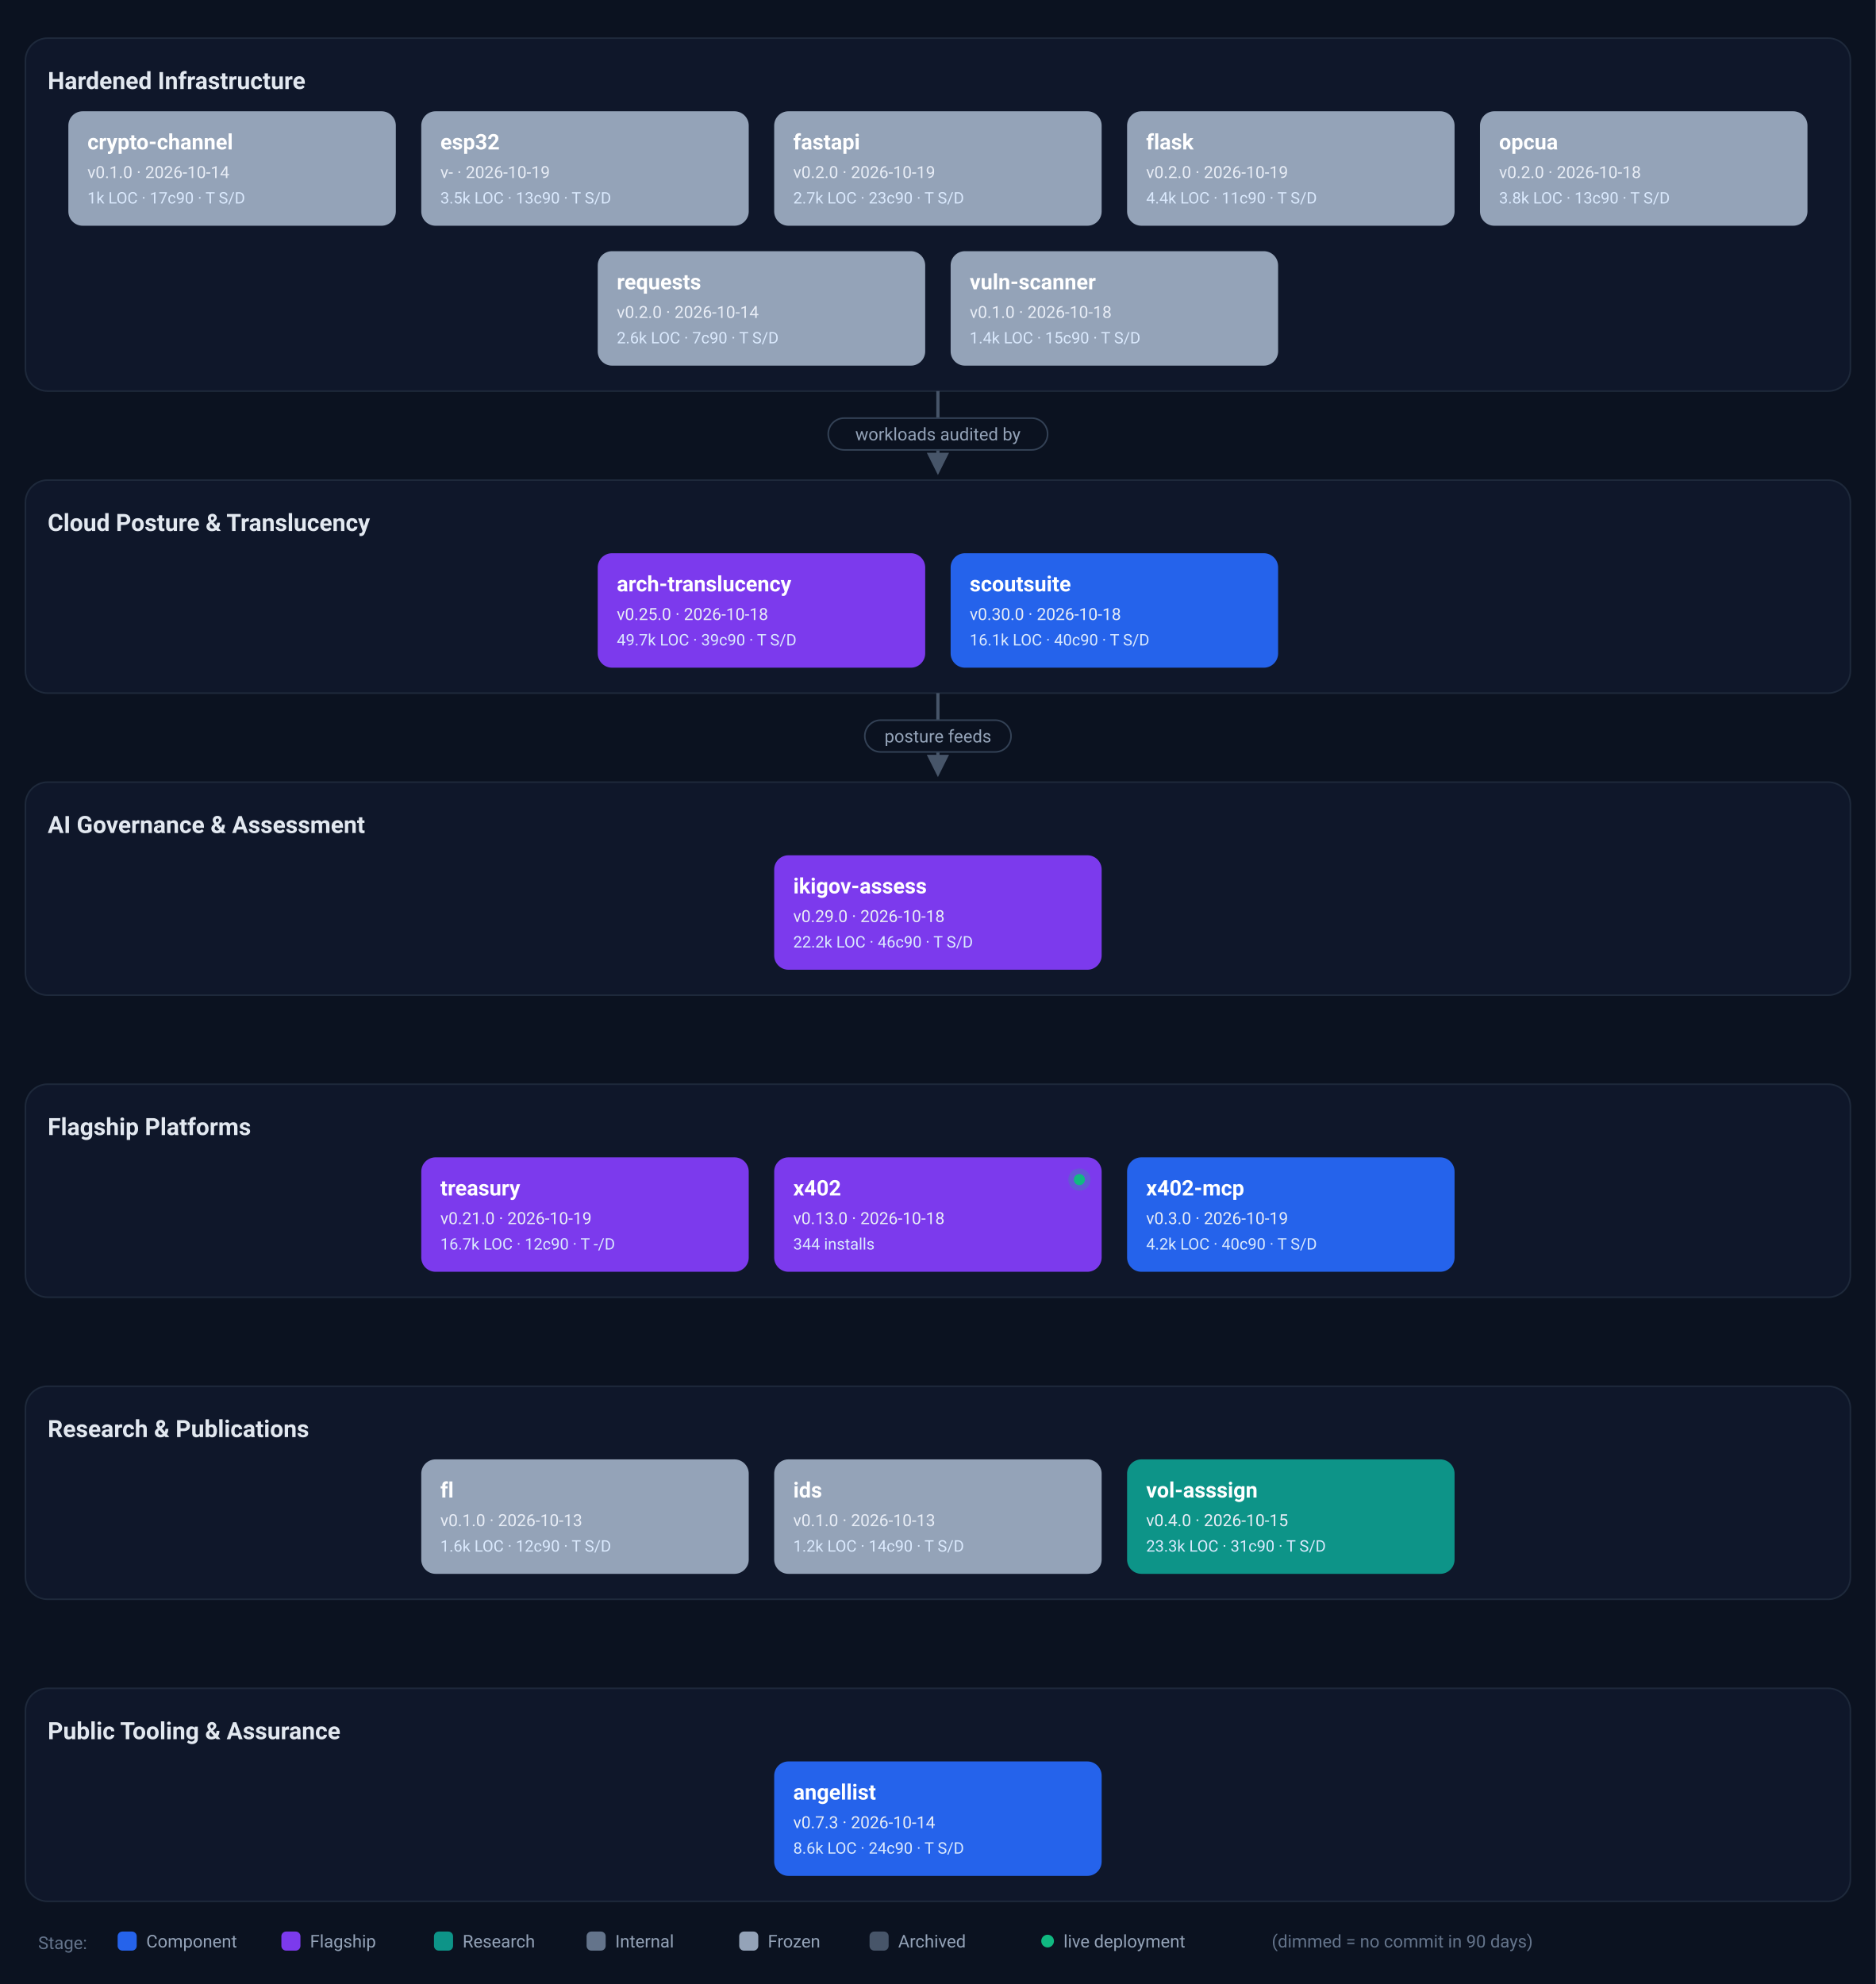
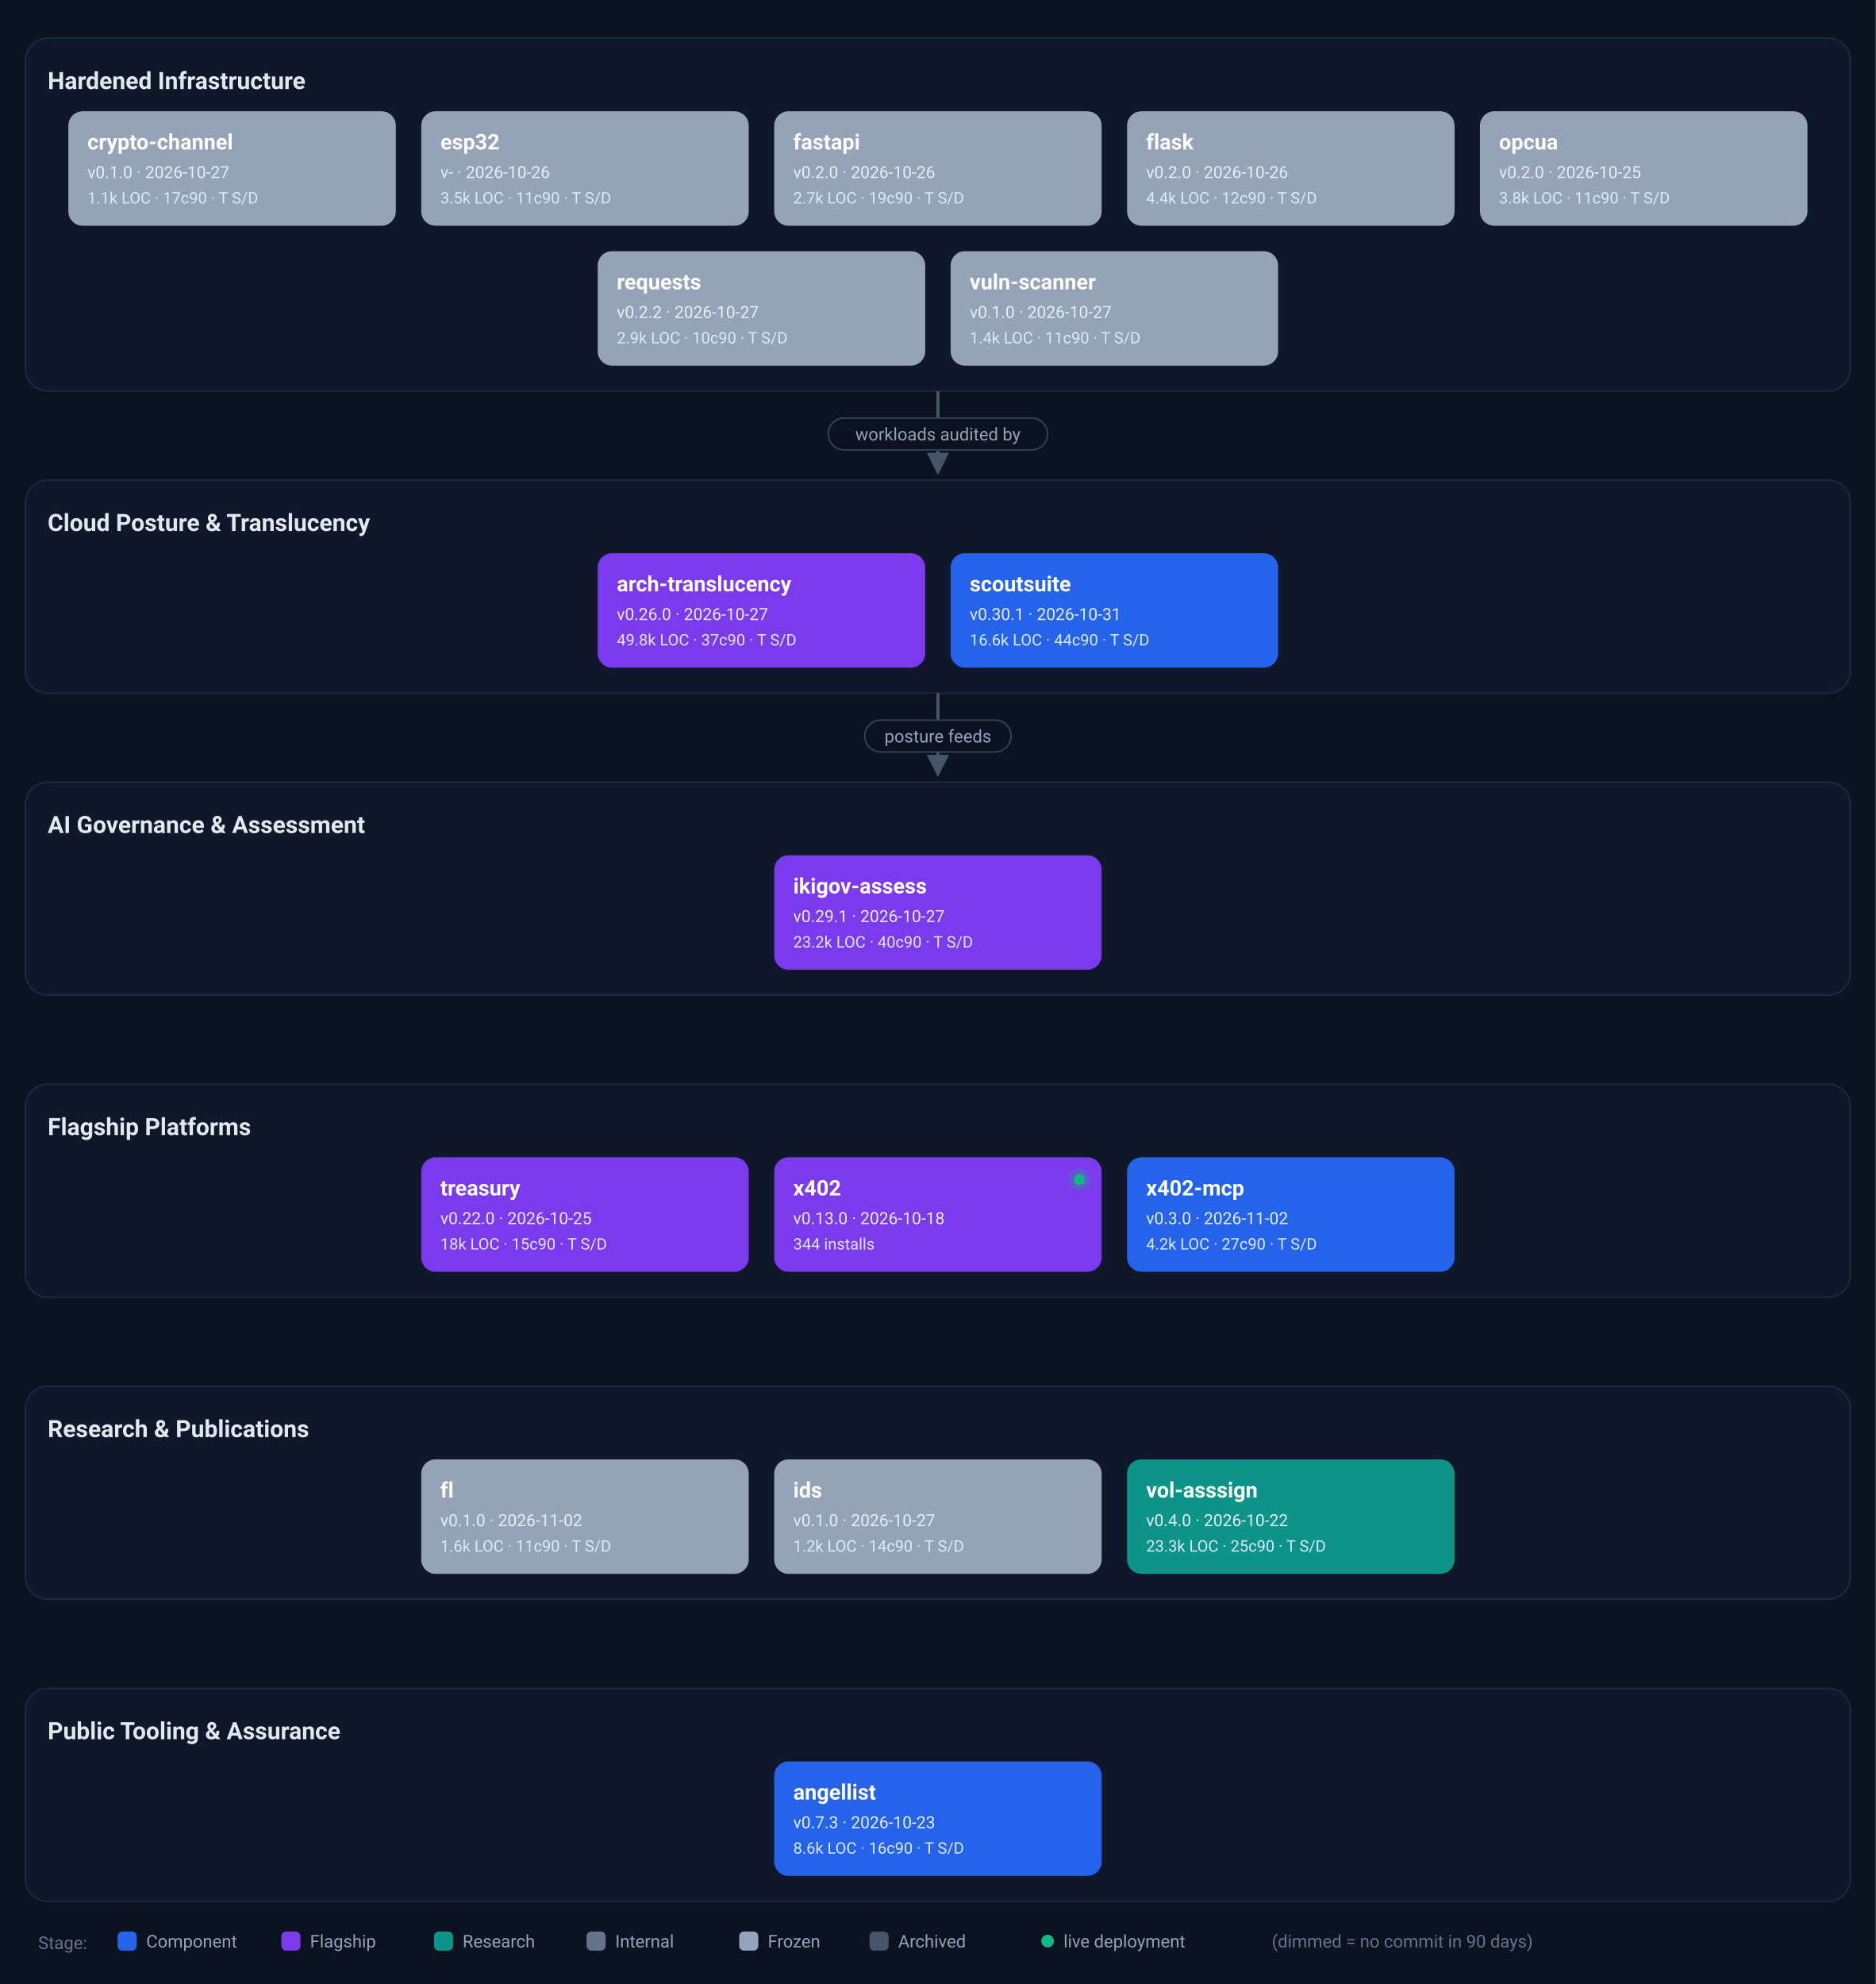
<svg xmlns="http://www.w3.org/2000/svg" viewBox="0 0 1180 1248" width="1180" height="1248" font-family="-apple-system,Segoe UI,Roboto,sans-serif">
  <defs>
    <marker id="arrow" viewBox="0 0 10 10" refX="8" refY="5" markerWidth="7" markerHeight="7" orient="auto-start-reverse">
      <path d="M0,0 L10,5 L0,10 z" fill="#475569" />
    </marker>
  </defs>
  <rect x="0" y="0" width="1180" height="1248" fill="#0b1220" />
  <rect x="16" y="24" width="1148" height="222" rx="14" fill="#0f172a" stroke="#1e293b" />
  <text x="30" y="56" fill="#e2e8f0" font-size="15" font-weight="700">Hardened Infrastructure</text>
  <g>
    <rect x="43" y="70" width="206" height="72" rx="9" fill="#94a3b8" />
    <text x="55" y="94" fill="#ffffff" font-size="13.5" font-weight="700">crypto-channel</text>
-     <text x="55" y="112" fill="#e8edf6" font-size="10.5">v0.1.0 · 2026-10-14</text>
-     <text x="55" y="128" fill="#dbeafe" font-size="10">1k LOC · 17c90 · T S/D</text>
+     <text x="55" y="112" fill="#e8edf6" font-size="10.5">v0.1.0 · 2026-10-27</text>
+     <text x="55" y="128" fill="#dbeafe" font-size="10">1.1k LOC · 17c90 · T S/D</text>
  </g>
  <g>
    <rect x="265" y="70" width="206" height="72" rx="9" fill="#94a3b8" />
    <text x="277" y="94" fill="#ffffff" font-size="13.5" font-weight="700">esp32</text>
-     <text x="277" y="112" fill="#e8edf6" font-size="10.5">v- · 2026-10-19</text>
-     <text x="277" y="128" fill="#dbeafe" font-size="10">3.5k LOC · 13c90 · T S/D</text>
+     <text x="277" y="112" fill="#e8edf6" font-size="10.5">v- · 2026-10-26</text>
+     <text x="277" y="128" fill="#dbeafe" font-size="10">3.5k LOC · 11c90 · T S/D</text>
  </g>
  <g>
    <rect x="487" y="70" width="206" height="72" rx="9" fill="#94a3b8" />
    <text x="499" y="94" fill="#ffffff" font-size="13.5" font-weight="700">fastapi</text>
-     <text x="499" y="112" fill="#e8edf6" font-size="10.5">v0.2.0 · 2026-10-19</text>
-     <text x="499" y="128" fill="#dbeafe" font-size="10">2.7k LOC · 23c90 · T S/D</text>
+     <text x="499" y="112" fill="#e8edf6" font-size="10.5">v0.2.0 · 2026-10-26</text>
+     <text x="499" y="128" fill="#dbeafe" font-size="10">2.7k LOC · 19c90 · T S/D</text>
  </g>
  <g>
    <rect x="709" y="70" width="206" height="72" rx="9" fill="#94a3b8" />
    <text x="721" y="94" fill="#ffffff" font-size="13.5" font-weight="700">flask</text>
-     <text x="721" y="112" fill="#e8edf6" font-size="10.5">v0.2.0 · 2026-10-19</text>
-     <text x="721" y="128" fill="#dbeafe" font-size="10">4.4k LOC · 11c90 · T S/D</text>
+     <text x="721" y="112" fill="#e8edf6" font-size="10.5">v0.2.0 · 2026-10-26</text>
+     <text x="721" y="128" fill="#dbeafe" font-size="10">4.4k LOC · 12c90 · T S/D</text>
  </g>
  <g>
    <rect x="931" y="70" width="206" height="72" rx="9" fill="#94a3b8" />
    <text x="943" y="94" fill="#ffffff" font-size="13.5" font-weight="700">opcua</text>
-     <text x="943" y="112" fill="#e8edf6" font-size="10.5">v0.2.0 · 2026-10-18</text>
-     <text x="943" y="128" fill="#dbeafe" font-size="10">3.8k LOC · 13c90 · T S/D</text>
+     <text x="943" y="112" fill="#e8edf6" font-size="10.5">v0.2.0 · 2026-10-25</text>
+     <text x="943" y="128" fill="#dbeafe" font-size="10">3.8k LOC · 11c90 · T S/D</text>
  </g>
  <g>
    <rect x="376" y="158" width="206" height="72" rx="9" fill="#94a3b8" />
    <text x="388" y="182" fill="#ffffff" font-size="13.5" font-weight="700">requests</text>
-     <text x="388" y="200" fill="#e8edf6" font-size="10.5">v0.2.0 · 2026-10-14</text>
-     <text x="388" y="216" fill="#dbeafe" font-size="10">2.6k LOC · 7c90 · T S/D</text>
+     <text x="388" y="200" fill="#e8edf6" font-size="10.5">v0.2.2 · 2026-10-27</text>
+     <text x="388" y="216" fill="#dbeafe" font-size="10">2.9k LOC · 10c90 · T S/D</text>
  </g>
  <g>
    <rect x="598" y="158" width="206" height="72" rx="9" fill="#94a3b8" />
    <text x="610" y="182" fill="#ffffff" font-size="13.5" font-weight="700">vuln-scanner</text>
-     <text x="610" y="200" fill="#e8edf6" font-size="10.5">v0.1.0 · 2026-10-18</text>
-     <text x="610" y="216" fill="#dbeafe" font-size="10">1.4k LOC · 15c90 · T S/D</text>
+     <text x="610" y="200" fill="#e8edf6" font-size="10.5">v0.1.0 · 2026-10-27</text>
+     <text x="610" y="216" fill="#dbeafe" font-size="10">1.4k LOC · 11c90 · T S/D</text>
  </g>
  <rect x="16" y="302" width="1148" height="134" rx="14" fill="#0f172a" stroke="#1e293b" />
  <text x="30" y="334" fill="#e2e8f0" font-size="15" font-weight="700">Cloud Posture &amp; Translucency</text>
  <g>
    <rect x="376" y="348" width="206" height="72" rx="9" fill="#7c3aed" />
    <text x="388" y="372" fill="#ffffff" font-size="13.5" font-weight="700">arch-translucency</text>
-     <text x="388" y="390" fill="#e8edf6" font-size="10.5">v0.25.0 · 2026-10-18</text>
-     <text x="388" y="406" fill="#dbeafe" font-size="10">49.7k LOC · 39c90 · T S/D</text>
+     <text x="388" y="390" fill="#e8edf6" font-size="10.5">v0.26.0 · 2026-10-27</text>
+     <text x="388" y="406" fill="#dbeafe" font-size="10">49.8k LOC · 37c90 · T S/D</text>
  </g>
  <g>
    <rect x="598" y="348" width="206" height="72" rx="9" fill="#2563eb" />
    <text x="610" y="372" fill="#ffffff" font-size="13.5" font-weight="700">scoutsuite</text>
-     <text x="610" y="390" fill="#e8edf6" font-size="10.5">v0.30.0 · 2026-10-18</text>
-     <text x="610" y="406" fill="#dbeafe" font-size="10">16.1k LOC · 40c90 · T S/D</text>
+     <text x="610" y="390" fill="#e8edf6" font-size="10.5">v0.30.1 · 2026-10-31</text>
+     <text x="610" y="406" fill="#dbeafe" font-size="10">16.6k LOC · 44c90 · T S/D</text>
  </g>
  <rect x="16" y="492" width="1148" height="134" rx="14" fill="#0f172a" stroke="#1e293b" />
  <text x="30" y="524" fill="#e2e8f0" font-size="15" font-weight="700">AI Governance &amp; Assessment</text>
  <g>
    <rect x="487" y="538" width="206" height="72" rx="9" fill="#7c3aed" />
    <text x="499" y="562" fill="#ffffff" font-size="13.5" font-weight="700">ikigov-assess</text>
-     <text x="499" y="580" fill="#e8edf6" font-size="10.5">v0.29.0 · 2026-10-18</text>
-     <text x="499" y="596" fill="#dbeafe" font-size="10">22.2k LOC · 46c90 · T S/D</text>
+     <text x="499" y="580" fill="#e8edf6" font-size="10.5">v0.29.1 · 2026-10-27</text>
+     <text x="499" y="596" fill="#dbeafe" font-size="10">23.2k LOC · 40c90 · T S/D</text>
  </g>
  <rect x="16" y="682" width="1148" height="134" rx="14" fill="#0f172a" stroke="#1e293b" />
  <text x="30" y="714" fill="#e2e8f0" font-size="15" font-weight="700">Flagship Platforms</text>
  <g>
    <rect x="265" y="728" width="206" height="72" rx="9" fill="#7c3aed" />
    <text x="277" y="752" fill="#ffffff" font-size="13.5" font-weight="700">treasury</text>
-     <text x="277" y="770" fill="#e8edf6" font-size="10.5">v0.21.0 · 2026-10-19</text>
-     <text x="277" y="786" fill="#dbeafe" font-size="10">16.7k LOC · 12c90 · T -/D</text>
+     <text x="277" y="770" fill="#e8edf6" font-size="10.5">v0.22.0 · 2026-10-25</text>
+     <text x="277" y="786" fill="#dbeafe" font-size="10">18k LOC · 15c90 · T S/D</text>
  </g>
  <g>
    <rect x="487" y="728" width="206" height="72" rx="9" fill="#7c3aed" />
    <text x="499" y="752" fill="#ffffff" font-size="13.5" font-weight="700">x402</text>
    <text x="499" y="770" fill="#e8edf6" font-size="10.5">v0.13.0 · 2026-10-18</text>
    <text x="499" y="786" fill="#dbeafe" font-size="10">344 installs</text>
    <circle cx="679" cy="742" r="7" fill="#10b981" opacity="0.22" />
    <circle cx="679" cy="742" r="3.5" fill="#10b981" />
  </g>
  <g>
    <rect x="709" y="728" width="206" height="72" rx="9" fill="#2563eb" />
    <text x="721" y="752" fill="#ffffff" font-size="13.5" font-weight="700">x402-mcp</text>
-     <text x="721" y="770" fill="#e8edf6" font-size="10.5">v0.3.0 · 2026-10-19</text>
-     <text x="721" y="786" fill="#dbeafe" font-size="10">4.2k LOC · 40c90 · T S/D</text>
+     <text x="721" y="770" fill="#e8edf6" font-size="10.5">v0.3.0 · 2026-11-02</text>
+     <text x="721" y="786" fill="#dbeafe" font-size="10">4.2k LOC · 27c90 · T S/D</text>
  </g>
  <rect x="16" y="872" width="1148" height="134" rx="14" fill="#0f172a" stroke="#1e293b" />
  <text x="30" y="904" fill="#e2e8f0" font-size="15" font-weight="700">Research &amp; Publications</text>
  <g>
    <rect x="265" y="918" width="206" height="72" rx="9" fill="#94a3b8" />
    <text x="277" y="942" fill="#ffffff" font-size="13.5" font-weight="700">fl</text>
-     <text x="277" y="960" fill="#e8edf6" font-size="10.5">v0.1.0 · 2026-10-13</text>
-     <text x="277" y="976" fill="#dbeafe" font-size="10">1.6k LOC · 12c90 · T S/D</text>
+     <text x="277" y="960" fill="#e8edf6" font-size="10.5">v0.1.0 · 2026-11-02</text>
+     <text x="277" y="976" fill="#dbeafe" font-size="10">1.6k LOC · 11c90 · T S/D</text>
  </g>
  <g>
    <rect x="487" y="918" width="206" height="72" rx="9" fill="#94a3b8" />
    <text x="499" y="942" fill="#ffffff" font-size="13.5" font-weight="700">ids</text>
-     <text x="499" y="960" fill="#e8edf6" font-size="10.5">v0.1.0 · 2026-10-13</text>
+     <text x="499" y="960" fill="#e8edf6" font-size="10.5">v0.1.0 · 2026-10-27</text>
    <text x="499" y="976" fill="#dbeafe" font-size="10">1.2k LOC · 14c90 · T S/D</text>
  </g>
  <g>
    <rect x="709" y="918" width="206" height="72" rx="9" fill="#0d9488" />
    <text x="721" y="942" fill="#ffffff" font-size="13.5" font-weight="700">vol-asssign</text>
-     <text x="721" y="960" fill="#e8edf6" font-size="10.5">v0.4.0 · 2026-10-15</text>
-     <text x="721" y="976" fill="#dbeafe" font-size="10">23.3k LOC · 31c90 · T S/D</text>
+     <text x="721" y="960" fill="#e8edf6" font-size="10.5">v0.4.0 · 2026-10-22</text>
+     <text x="721" y="976" fill="#dbeafe" font-size="10">23.3k LOC · 25c90 · T S/D</text>
  </g>
  <rect x="16" y="1062" width="1148" height="134" rx="14" fill="#0f172a" stroke="#1e293b" />
  <text x="30" y="1094" fill="#e2e8f0" font-size="15" font-weight="700">Public Tooling &amp; Assurance</text>
  <g>
    <rect x="487" y="1108" width="206" height="72" rx="9" fill="#2563eb" />
    <text x="499" y="1132" fill="#ffffff" font-size="13.5" font-weight="700">angellist</text>
-     <text x="499" y="1150" fill="#e8edf6" font-size="10.5">v0.7.3 · 2026-10-14</text>
-     <text x="499" y="1166" fill="#dbeafe" font-size="10">8.6k LOC · 24c90 · T S/D</text>
+     <text x="499" y="1150" fill="#e8edf6" font-size="10.5">v0.7.3 · 2026-10-23</text>
+     <text x="499" y="1166" fill="#dbeafe" font-size="10">8.6k LOC · 16c90 · T S/D</text>
  </g>
  <line x1="590.0" y1="246" x2="590.0" y2="296" stroke="#475569" stroke-width="2" marker-end="url(#arrow)" />
  <rect x="521" y="263" width="138" height="20" rx="10" fill="#0b1220" stroke="#334155" />
  <text x="590" y="277" fill="#94a3b8" font-size="11" text-anchor="middle">workloads audited by</text>
  <line x1="590.0" y1="436" x2="590.0" y2="486" stroke="#475569" stroke-width="2" marker-end="url(#arrow)" />
  <rect x="544" y="453" width="92" height="20" rx="10" fill="#0b1220" stroke="#334155" />
  <text x="590" y="467" fill="#94a3b8" font-size="11" text-anchor="middle">posture feeds</text>
  <text x="24" y="1226" fill="#64748b" font-size="11">Stage:</text>
  <rect x="74" y="1215" width="12" height="12" rx="3" fill="#2563eb" />
  <text x="92" y="1225" fill="#94a3b8" font-size="11">Component</text>
  <rect x="177" y="1215" width="12" height="12" rx="3" fill="#7c3aed" />
  <text x="195" y="1225" fill="#94a3b8" font-size="11">Flagship</text>
  <rect x="273" y="1215" width="12" height="12" rx="3" fill="#0d9488" />
  <text x="291" y="1225" fill="#94a3b8" font-size="11">Research</text>
  <rect x="369" y="1215" width="12" height="12" rx="3" fill="#64748b" />
  <text x="387" y="1225" fill="#94a3b8" font-size="11">Internal</text>
  <rect x="465" y="1215" width="12" height="12" rx="3" fill="#94a3b8" />
  <text x="483" y="1225" fill="#94a3b8" font-size="11">Frozen</text>
  <rect x="547" y="1215" width="12" height="12" rx="3" fill="#475569" />
  <text x="565" y="1225" fill="#94a3b8" font-size="11">Archived</text>
  <circle cx="659" cy="1221" r="4" fill="#10b981" />
  <text x="669" y="1225" fill="#94a3b8" font-size="11">live deployment</text>
  <text x="800" y="1225" fill="#64748b" font-size="11">(dimmed = no commit in 90 days)</text>
</svg>
